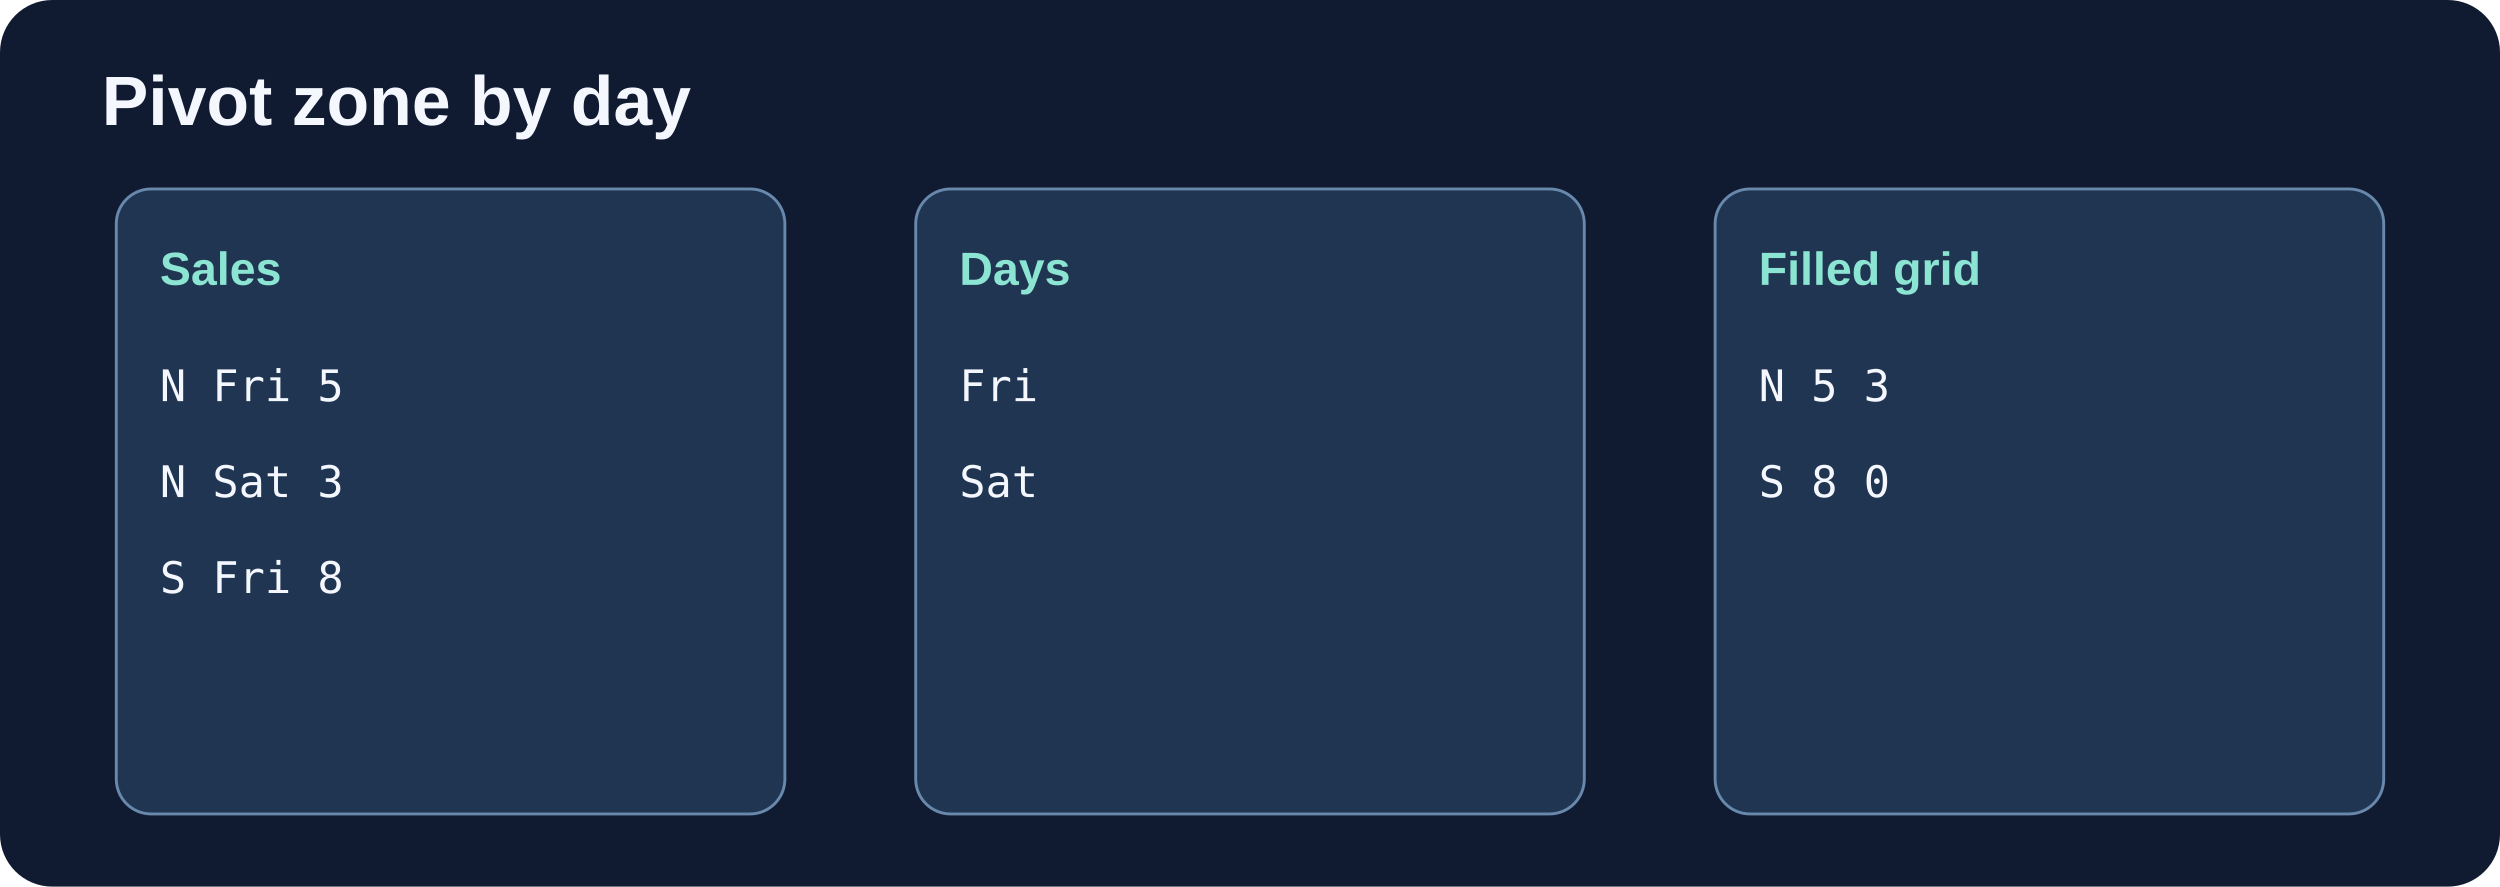
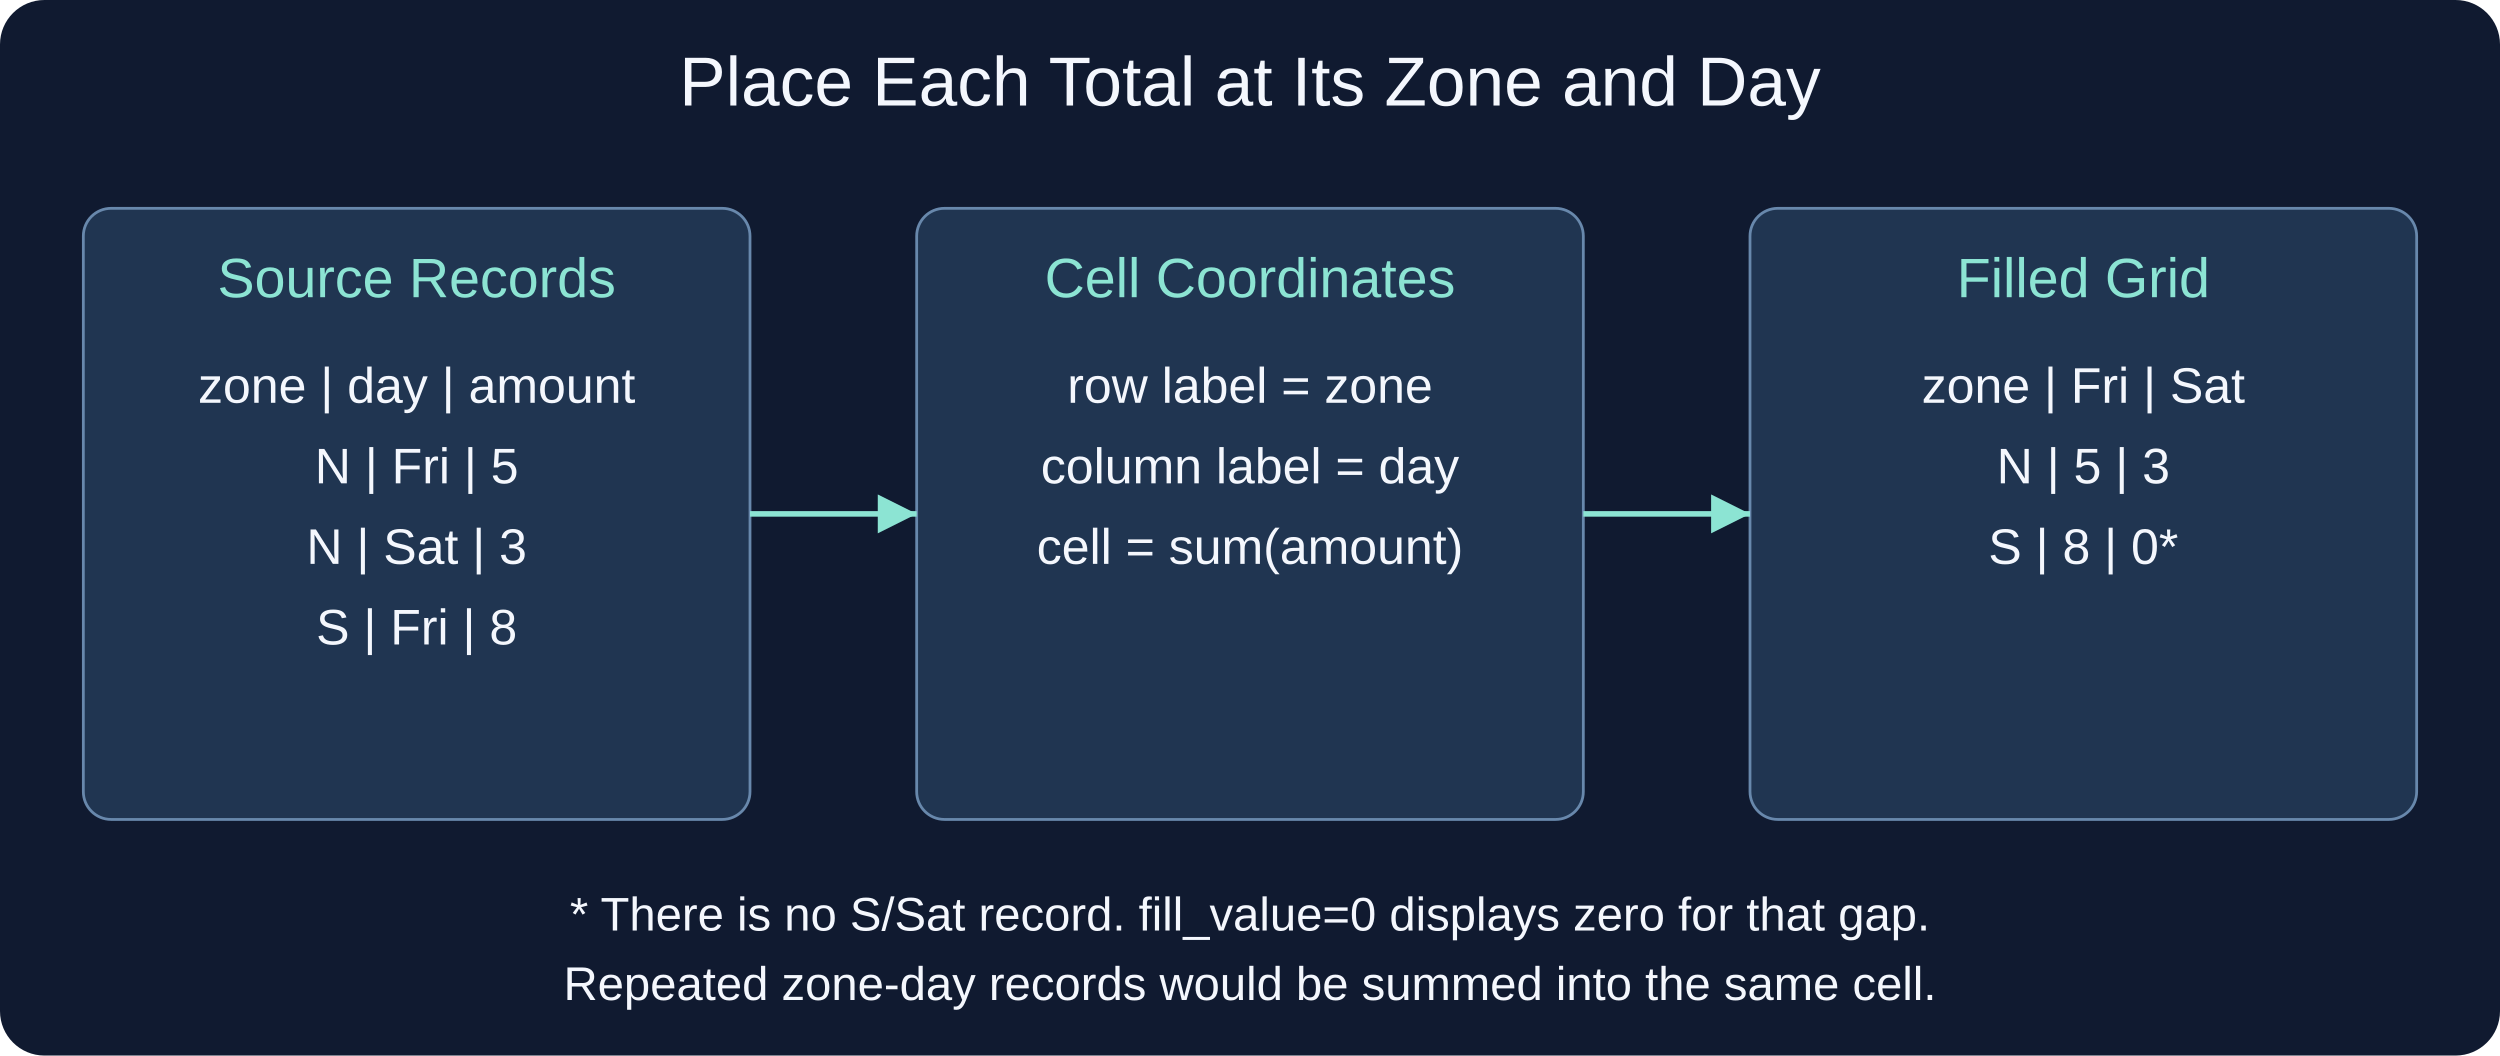
- <svg xmlns="http://www.w3.org/2000/svg" viewBox="0 0 860 305" role="img" aria-label="Pivot zone by day">
-   <rect width="860" height="305" rx="18" fill="#101a30" />
-   <text x="35" y="43" fill="#f4f7fd" font-family="Arial,sans-serif" font-size="24" font-weight="bold">Pivot zone by day</text>
-   <rect x="40" y="65" width="230" height="215" rx="12" fill="#203551" stroke="#6888ac" />
-   <text x="55" y="98" fill="#8ce4d3" font-family="Arial,sans-serif" font-size="16" font-weight="bold">Sales</text>
-   <text x="55" y="138" fill="#f4f7fd" font-family="monospace" font-size="15">N Fri 5</text>
-   <text x="55" y="171" fill="#f4f7fd" font-family="monospace" font-size="15">N Sat 3</text>
-   <text x="55" y="204" fill="#f4f7fd" font-family="monospace" font-size="15">S Fri 8</text>
-   <rect x="315" y="65" width="230" height="215" rx="12" fill="#203551" stroke="#6888ac" />
-   <text x="330" y="98" fill="#8ce4d3" font-family="Arial,sans-serif" font-size="16" font-weight="bold">Days</text>
-   <text x="330" y="138" fill="#f4f7fd" font-family="monospace" font-size="15">Fri</text>
-   <text x="330" y="171" fill="#f4f7fd" font-family="monospace" font-size="15">Sat</text>
-   <rect x="590" y="65" width="230" height="215" rx="12" fill="#203551" stroke="#6888ac" />
-   <text x="605" y="98" fill="#8ce4d3" font-family="Arial,sans-serif" font-size="16" font-weight="bold">Filled grid</text>
-   <text x="605" y="138" fill="#f4f7fd" font-family="monospace" font-size="15">N  5  3</text>
-   <text x="605" y="171" fill="#f4f7fd" font-family="monospace" font-size="15">S  8  0</text>
+ <svg xmlns="http://www.w3.org/2000/svg" viewBox="0 0 900 380" role="img" aria-labelledby="title desc">
+   <rect width="900" height="380" rx="16" fill="#101a30" />
+   <defs>
+     <marker id="arrow" viewBox="0 0 10 10" refX="10" refY="5" markerWidth="7" markerHeight="7" orient="auto">
+       <path d="M 0 0 L 10 5 L 0 10 z" fill="#8ce4d3" />
+     </marker>
+   </defs>
+   <text x="450" y="38" text-anchor="middle" fill="#f4f7fd" font-family="Arial, sans-serif" font-size="25">Place Each Total at Its Zone and Day</text>
+   <rect x="30" y="75" width="240" height="220" rx="10" fill="#203551" stroke="#6888ac" />
+   <text x="150.0" y="107" text-anchor="middle" fill="#8ce4d3" font-family="Arial, sans-serif" font-size="20">Source Records</text>
+   <text x="150.0" y="145" text-anchor="middle" fill="#f4f7fd" font-family="Arial, sans-serif" font-size="18">zone | day | amount</text>
+   <text x="150.0" y="174" text-anchor="middle" fill="#f4f7fd" font-family="Arial, sans-serif" font-size="18">N | Fri | 5</text>
+   <text x="150.0" y="203" text-anchor="middle" fill="#f4f7fd" font-family="Arial, sans-serif" font-size="18">N | Sat | 3</text>
+   <text x="150.0" y="232" text-anchor="middle" fill="#f4f7fd" font-family="Arial, sans-serif" font-size="18">S | Fri | 8</text>
+   <rect x="330" y="75" width="240" height="220" rx="10" fill="#203551" stroke="#6888ac" />
+   <text x="450.0" y="107" text-anchor="middle" fill="#8ce4d3" font-family="Arial, sans-serif" font-size="20">Cell Coordinates</text>
+   <text x="450.0" y="145" text-anchor="middle" fill="#f4f7fd" font-family="Arial, sans-serif" font-size="18">row label = zone</text>
+   <text x="450.0" y="174" text-anchor="middle" fill="#f4f7fd" font-family="Arial, sans-serif" font-size="18">column label = day</text>
+   <text x="450.0" y="203" text-anchor="middle" fill="#f4f7fd" font-family="Arial, sans-serif" font-size="18">cell = sum(amount)</text>
+   <rect x="630" y="75" width="240" height="220" rx="10" fill="#203551" stroke="#6888ac" />
+   <text x="750.0" y="107" text-anchor="middle" fill="#8ce4d3" font-family="Arial, sans-serif" font-size="20">Filled Grid</text>
+   <text x="750.0" y="145" text-anchor="middle" fill="#f4f7fd" font-family="Arial, sans-serif" font-size="18">zone | Fri | Sat</text>
+   <text x="750.0" y="174" text-anchor="middle" fill="#f4f7fd" font-family="Arial, sans-serif" font-size="18">N | 5 | 3</text>
+   <text x="750.0" y="203" text-anchor="middle" fill="#f4f7fd" font-family="Arial, sans-serif" font-size="18">S | 8 | 0*</text>
+   <path d="M270,185 L330,185" fill="none" stroke="#8ce4d3" stroke-width="2" marker-end="url(#arrow)" />
+   <path d="M570,185 L630,185" fill="none" stroke="#8ce4d3" stroke-width="2" marker-end="url(#arrow)" />
+   <text x="450" y="335" text-anchor="middle" fill="#f4f7fd" font-family="Arial, sans-serif" font-size="17">* There is no S/Sat record. fill_value=0 displays zero for that gap.</text>
+   <text x="450" y="360" text-anchor="middle" fill="#f4f7fd" font-family="Arial, sans-serif" font-size="17">Repeated zone-day records would be summed into the same cell.</text>
</svg>
